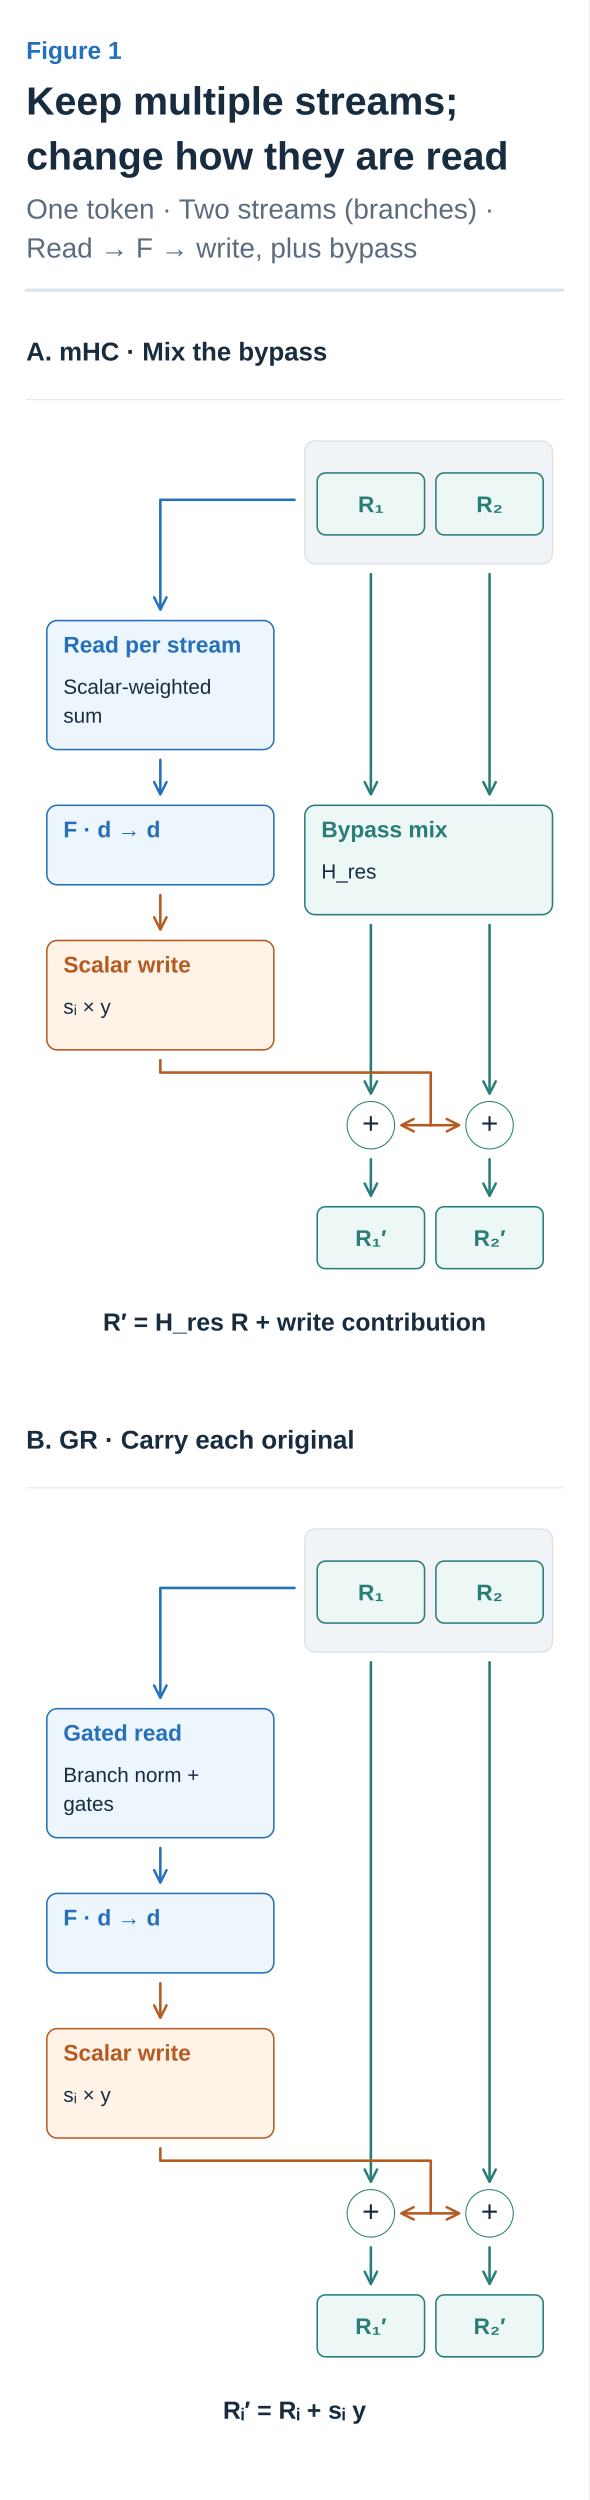
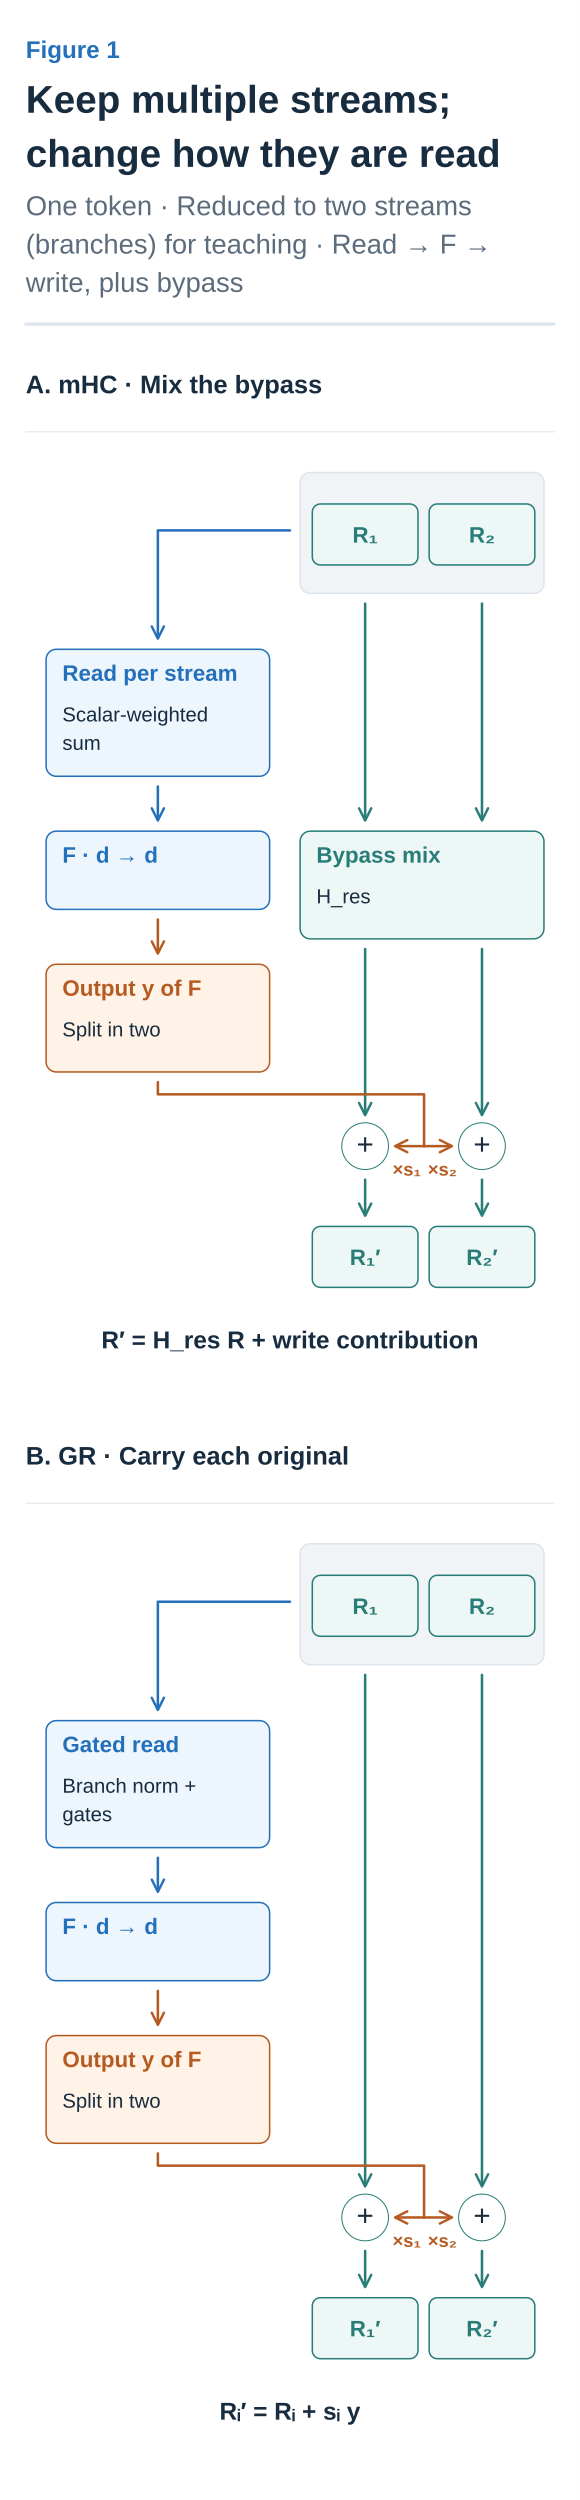
- <svg xmlns="http://www.w3.org/2000/svg" width="360" height="1528" viewBox="0 0 360 1528" role="img" aria-labelledby="title desc">
+ <svg xmlns="http://www.w3.org/2000/svg" width="360" height="1552" viewBox="0 0 360 1552" role="img" aria-labelledby="title desc">
  <defs>
    <marker id="arrow-ink" viewBox="0 0 10 10" refX="8" refY="5" markerWidth="6" markerHeight="6" orient="auto">
      <path d="M1 1 L9 5 L1 9" fill="none" stroke="#182C40" stroke-width="1.6" />
    </marker>
    <marker id="arrow-muted" viewBox="0 0 10 10" refX="8" refY="5" markerWidth="6" markerHeight="6" orient="auto">
      <path d="M1 1 L9 5 L1 9" fill="none" stroke="#5C6C7C" stroke-width="1.6" />
    </marker>
    <marker id="arrow-line" viewBox="0 0 10 10" refX="8" refY="5" markerWidth="6" markerHeight="6" orient="auto">
      <path d="M1 1 L9 5 L1 9" fill="none" stroke="#DCE4EC" stroke-width="1.6" />
    </marker>
    <marker id="arrow-paper" viewBox="0 0 10 10" refX="8" refY="5" markerWidth="6" markerHeight="6" orient="auto">
      <path d="M1 1 L9 5 L1 9" fill="none" stroke="#FFFFFF" stroke-width="1.6" />
    </marker>
    <marker id="arrow-blue" viewBox="0 0 10 10" refX="8" refY="5" markerWidth="6" markerHeight="6" orient="auto">
      <path d="M1 1 L9 5 L1 9" fill="none" stroke="#2470BB" stroke-width="1.6" />
    </marker>
    <marker id="arrow-teal" viewBox="0 0 10 10" refX="8" refY="5" markerWidth="6" markerHeight="6" orient="auto">
      <path d="M1 1 L9 5 L1 9" fill="none" stroke="#287D78" stroke-width="1.6" />
    </marker>
    <marker id="arrow-orange" viewBox="0 0 10 10" refX="8" refY="5" markerWidth="6" markerHeight="6" orient="auto">
      <path d="M1 1 L9 5 L1 9" fill="none" stroke="#B55B22" stroke-width="1.6" />
    </marker>
    <marker id="arrow-purple" viewBox="0 0 10 10" refX="8" refY="5" markerWidth="6" markerHeight="6" orient="auto">
      <path d="M1 1 L9 5 L1 9" fill="none" stroke="#7954A3" stroke-width="1.6" />
    </marker>
    <marker id="arrow-gray" viewBox="0 0 10 10" refX="8" refY="5" markerWidth="6" markerHeight="6" orient="auto">
      <path d="M1 1 L9 5 L1 9" fill="none" stroke="#657789" stroke-width="1.6" />
    </marker>
    <marker id="arrow-red" viewBox="0 0 10 10" refX="8" refY="5" markerWidth="6" markerHeight="6" orient="auto">
      <path d="M1 1 L9 5 L1 9" fill="none" stroke="#B34242" stroke-width="1.6" />
    </marker>
    <marker id="arrow-indigo" viewBox="0 0 10 10" refX="8" refY="5" markerWidth="6" markerHeight="6" orient="auto">
      <path d="M1 1 L9 5 L1 9" fill="none" stroke="#4C60A8" stroke-width="1.6" />
    </marker>
    <marker id="arrow-slate" viewBox="0 0 10 10" refX="8" refY="5" markerWidth="6" markerHeight="6" orient="auto">
      <path d="M1 1 L9 5 L1 9" fill="none" stroke="#8191A0" stroke-width="1.6" />
    </marker>
    <marker id="arrow-surface" viewBox="0 0 10 10" refX="8" refY="5" markerWidth="6" markerHeight="6" orient="auto">
      <path d="M1 1 L9 5 L1 9" fill="none" stroke="#F8FAFC" stroke-width="1.6" />
    </marker>
  </defs>
  <style>text{font-family:Arial,"Apple SD Gothic Neo","Noto Sans KR",sans-serif}text[font-family]{font-family:Menlo,Consolas,monospace}path{stroke-linecap:round;stroke-linejoin:round}</style>
  <rect width="100%" height="100%" fill="white" />
  <text x="16" y="36" fill="#2470BB" font-size="15" font-weight="600" text-anchor="start" data-max-width="328">Figure 1</text>
  <text x="16" y="70" fill="#182C40" font-size="24" font-weight="700" text-anchor="start" data-max-width="328">Keep multiple streams;</text>
  <text x="16" y="103.6" fill="#182C40" font-size="24" font-weight="700" text-anchor="start" data-max-width="328">change how they are read</text>
-   <text x="16" y="133.6" fill="#5C6C7C" font-size="17" font-weight="400" text-anchor="start" data-max-width="328">One token · Two streams (branches) ·</text>
-   <text x="16" y="157.4" fill="#5C6C7C" font-size="17" font-weight="400" text-anchor="start" data-max-width="328">Read → F → write, plus bypass</text>
-   <path d="M16,177.4 H344" stroke="#DCE4EC" stroke-width="2" />
-   <g transform="translate(16 201.4) scale(0.6307692)" data-panel="1">
+   <text x="16" y="133.6" fill="#5C6C7C" font-size="17" font-weight="400" text-anchor="start" data-max-width="328">One token · Reduced to two streams</text>
+   <text x="16" y="157.4" fill="#5C6C7C" font-size="17" font-weight="400" text-anchor="start" data-max-width="328">(branches) for teaching · Read → F →</text>
+   <text x="16" y="181.2" fill="#5C6C7C" font-size="17" font-weight="400" text-anchor="start" data-max-width="328">write, plus bypass</text>
+   <path d="M16,201.2 H344" stroke="#DCE4EC" stroke-width="2" />
+   <g transform="translate(16 225.2) scale(0.6307692)" data-panel="1">
    <text x="0" y="30" fill="#182C40" font-size="25" font-weight="600" text-anchor="start" data-max-width="520">A. mHC · Mix the bypass</text>
    <path d="M0 68 L520 68" stroke="#DCE4EC" stroke-width="1" fill="none" />
    <rect x="270" y="108" width="240" height="119" rx="10" fill="#F1F4F7" stroke="#DCE4EC" stroke-width="1.5" />
    <rect x="282" y="139" width="104" height="60" rx="8" fill="#EDF7F5" stroke="#287D78" stroke-width="1.5" />
    <text x="334" y="177" fill="#287D78" font-size="22" font-weight="600" text-anchor="middle" data-max-width="92">R₁</text>
    <rect x="397" y="139" width="104" height="60" rx="8" fill="#EDF7F5" stroke="#287D78" stroke-width="1.5" />
    <text x="449" y="177" fill="#287D78" font-size="22" font-weight="600" text-anchor="middle" data-max-width="92">R₂</text>
    <path d="M260 165 H130 V270" stroke="#2470BB" stroke-width="2.5" fill="none" marker-end="url(#arrow-blue)" />
    <g data-container="true">
      <rect x="20" y="282" width="220" height="125" rx="10" fill="#EDF5FD" stroke="#2470BB" stroke-width="1.5" />
      <text x="36" y="313" fill="#2470BB" font-size="22" font-weight="600" text-anchor="start" data-max-width="188">Read per stream</text>
      <text x="36" y="353" fill="#182C40" font-size="20" font-weight="400" text-anchor="start" data-max-width="188">Scalar-weighted</text>
      <text x="36" y="381" fill="#182C40" font-size="20" font-weight="400" text-anchor="start" data-max-width="188">sum</text>
    </g>
    <path d="M130 417 L130 449" stroke="#2470BB" stroke-width="2.5" fill="none" marker-end="url(#arrow-blue)" />
    <g data-container="true">
      <rect x="20" y="461" width="220" height="77" rx="10" fill="#EDF5FD" stroke="#2470BB" stroke-width="1.5" />
      <text x="36" y="492" fill="#2470BB" font-size="22" font-weight="600" text-anchor="start" data-max-width="188">F · d → d</text>
    </g>
    <path d="M130 548 L130 580" stroke="#B55B22" stroke-width="2.5" fill="none" marker-end="url(#arrow-orange)" />
    <g data-container="true">
      <rect x="20" y="592" width="220" height="106" rx="10" fill="#FFF2E6" stroke="#B55B22" stroke-width="1.5" />
-       <text x="36" y="623" fill="#B55B22" font-size="22" font-weight="600" text-anchor="start" data-max-width="188">Scalar write</text>
-       <text x="36" y="663" fill="#182C40" font-size="20" font-weight="400" text-anchor="start" data-max-width="188">sᵢ × y</text>
+       <text x="36" y="623" fill="#B55B22" font-size="22" font-weight="600" text-anchor="start" data-max-width="188">Output y of F</text>
+       <text x="36" y="663" fill="#182C40" font-size="20" font-weight="400" text-anchor="start" data-max-width="188">Split in two</text>
    </g>
    <path d="M334 237 L334 449" stroke="#287D78" stroke-width="2.5" fill="none" marker-end="url(#arrow-teal)" />
    <path d="M449 237 L449 449" stroke="#287D78" stroke-width="2.5" fill="none" marker-end="url(#arrow-teal)" />
    <g data-container="true">
      <rect x="270" y="461" width="240" height="106" rx="10" fill="#EDF7F5" stroke="#287D78" stroke-width="1.5" />
      <text x="286" y="492" fill="#287D78" font-size="22" font-weight="600" text-anchor="start" data-max-width="208">Bypass mix</text>
      <text x="286" y="532" fill="#182C40" font-size="20" font-weight="400" text-anchor="start" data-max-width="208">H_res</text>
    </g>
    <path d="M334 577 L334 739" stroke="#287D78" stroke-width="2.5" fill="none" marker-end="url(#arrow-teal)" />
    <path d="M449 577 L449 739" stroke="#287D78" stroke-width="2.5" fill="none" marker-end="url(#arrow-teal)" />
    <path d="M130 708 V720 H392 V771" stroke="#B55B22" stroke-width="2.5" fill="none" />
    <path d="M392 771 L365 771" stroke="#B55B22" stroke-width="2.5" fill="none" marker-end="url(#arrow-orange)" />
    <path d="M392 771 L418 771" stroke="#B55B22" stroke-width="2.5" fill="none" marker-end="url(#arrow-orange)" />
+     <text x="375" y="800" fill="#B55B22" font-size="18" font-weight="600" text-anchor="middle" data-max-width="34">×s₁</text>
+     <text x="410" y="800" fill="#B55B22" font-size="18" font-weight="600" text-anchor="middle" data-max-width="34">×s₂</text>
    <circle cx="334" cy="771" r="23" fill="#FFFFFF" stroke="#287D78" />
    <text x="334" y="779" fill="#182C40" font-size="29" font-weight="400" text-anchor="middle" data-max-width="35">+</text>
    <path d="M334 804 L334 838" stroke="#287D78" stroke-width="2.5" fill="none" marker-end="url(#arrow-teal)" />
    <circle cx="449" cy="771" r="23" fill="#FFFFFF" stroke="#287D78" />
    <text x="449" y="779" fill="#182C40" font-size="29" font-weight="400" text-anchor="middle" data-max-width="35">+</text>
    <path d="M449 804 L449 838" stroke="#287D78" stroke-width="2.5" fill="none" marker-end="url(#arrow-teal)" />
    <rect x="282" y="850" width="104" height="60" rx="8" fill="#EDF7F5" stroke="#287D78" stroke-width="1.5" />
    <text x="334" y="888" fill="#287D78" font-size="22" font-weight="600" text-anchor="middle" data-max-width="92">R₁′</text>
    <rect x="397" y="850" width="104" height="60" rx="8" fill="#EDF7F5" stroke="#287D78" stroke-width="1.5" />
    <text x="449" y="888" fill="#287D78" font-size="22" font-weight="600" text-anchor="middle" data-max-width="92">R₂′</text>
    <text x="260" y="970" fill="#182C40" font-size="24" font-weight="600" text-anchor="middle" data-max-width="500">R′ = H_res R + write contribution</text>
  </g>
-   <g transform="translate(16 866.4769) scale(0.6307692)" data-panel="2">
+   <g transform="translate(16 890.2769) scale(0.6307692)" data-panel="2">
    <text x="0" y="30" fill="#182C40" font-size="25" font-weight="600" text-anchor="start" data-max-width="520">B. GR · Carry each original</text>
    <path d="M0 68 L520 68" stroke="#DCE4EC" stroke-width="1" fill="none" />
    <rect x="270" y="108" width="240" height="119" rx="10" fill="#F1F4F7" stroke="#DCE4EC" stroke-width="1.5" />
    <rect x="282" y="139" width="104" height="60" rx="8" fill="#EDF7F5" stroke="#287D78" stroke-width="1.5" />
    <text x="334" y="177" fill="#287D78" font-size="22" font-weight="600" text-anchor="middle" data-max-width="92">R₁</text>
    <rect x="397" y="139" width="104" height="60" rx="8" fill="#EDF7F5" stroke="#287D78" stroke-width="1.5" />
    <text x="449" y="177" fill="#287D78" font-size="22" font-weight="600" text-anchor="middle" data-max-width="92">R₂</text>
    <path d="M260 165 H130 V270" stroke="#2470BB" stroke-width="2.5" fill="none" marker-end="url(#arrow-blue)" />
    <g data-container="true">
      <rect x="20" y="282" width="220" height="125" rx="10" fill="#EDF5FD" stroke="#2470BB" stroke-width="1.5" />
      <text x="36" y="313" fill="#2470BB" font-size="22" font-weight="600" text-anchor="start" data-max-width="188">Gated read</text>
      <text x="36" y="353" fill="#182C40" font-size="20" font-weight="400" text-anchor="start" data-max-width="188">Branch norm +</text>
      <text x="36" y="381" fill="#182C40" font-size="20" font-weight="400" text-anchor="start" data-max-width="188">gates</text>
    </g>
    <path d="M130 417 L130 449" stroke="#2470BB" stroke-width="2.5" fill="none" marker-end="url(#arrow-blue)" />
    <g data-container="true">
      <rect x="20" y="461" width="220" height="77" rx="10" fill="#EDF5FD" stroke="#2470BB" stroke-width="1.5" />
      <text x="36" y="492" fill="#2470BB" font-size="22" font-weight="600" text-anchor="start" data-max-width="188">F · d → d</text>
    </g>
    <path d="M130 548 L130 580" stroke="#B55B22" stroke-width="2.5" fill="none" marker-end="url(#arrow-orange)" />
    <g data-container="true">
      <rect x="20" y="592" width="220" height="106" rx="10" fill="#FFF2E6" stroke="#B55B22" stroke-width="1.5" />
-       <text x="36" y="623" fill="#B55B22" font-size="22" font-weight="600" text-anchor="start" data-max-width="188">Scalar write</text>
-       <text x="36" y="663" fill="#182C40" font-size="20" font-weight="400" text-anchor="start" data-max-width="188">sᵢ × y</text>
+       <text x="36" y="623" fill="#B55B22" font-size="22" font-weight="600" text-anchor="start" data-max-width="188">Output y of F</text>
+       <text x="36" y="663" fill="#182C40" font-size="20" font-weight="400" text-anchor="start" data-max-width="188">Split in two</text>
    </g>
    <path d="M334 237 L334 739" stroke="#287D78" stroke-width="2.5" fill="none" marker-end="url(#arrow-teal)" />
    <path d="M449 237 L449 739" stroke="#287D78" stroke-width="2.5" fill="none" marker-end="url(#arrow-teal)" />
    <path d="M130 708 V720 H392 V771" stroke="#B55B22" stroke-width="2.5" fill="none" />
    <path d="M392 771 L365 771" stroke="#B55B22" stroke-width="2.5" fill="none" marker-end="url(#arrow-orange)" />
    <path d="M392 771 L418 771" stroke="#B55B22" stroke-width="2.5" fill="none" marker-end="url(#arrow-orange)" />
+     <text x="375" y="800" fill="#B55B22" font-size="18" font-weight="600" text-anchor="middle" data-max-width="34">×s₁</text>
+     <text x="410" y="800" fill="#B55B22" font-size="18" font-weight="600" text-anchor="middle" data-max-width="34">×s₂</text>
    <circle cx="334" cy="771" r="23" fill="#FFFFFF" stroke="#287D78" />
    <text x="334" y="779" fill="#182C40" font-size="29" font-weight="400" text-anchor="middle" data-max-width="35">+</text>
    <path d="M334 804 L334 838" stroke="#287D78" stroke-width="2.5" fill="none" marker-end="url(#arrow-teal)" />
    <circle cx="449" cy="771" r="23" fill="#FFFFFF" stroke="#287D78" />
    <text x="449" y="779" fill="#182C40" font-size="29" font-weight="400" text-anchor="middle" data-max-width="35">+</text>
    <path d="M449 804 L449 838" stroke="#287D78" stroke-width="2.5" fill="none" marker-end="url(#arrow-teal)" />
    <rect x="282" y="850" width="104" height="60" rx="8" fill="#EDF7F5" stroke="#287D78" stroke-width="1.5" />
    <text x="334" y="888" fill="#287D78" font-size="22" font-weight="600" text-anchor="middle" data-max-width="92">R₁′</text>
    <rect x="397" y="850" width="104" height="60" rx="8" fill="#EDF7F5" stroke="#287D78" stroke-width="1.5" />
    <text x="449" y="888" fill="#287D78" font-size="22" font-weight="600" text-anchor="middle" data-max-width="92">R₂′</text>
    <text x="260" y="970" fill="#182C40" font-size="24" font-weight="600" text-anchor="middle" data-max-width="500">Rᵢ′ = Rᵢ + sᵢ y</text>
  </g>
</svg>
